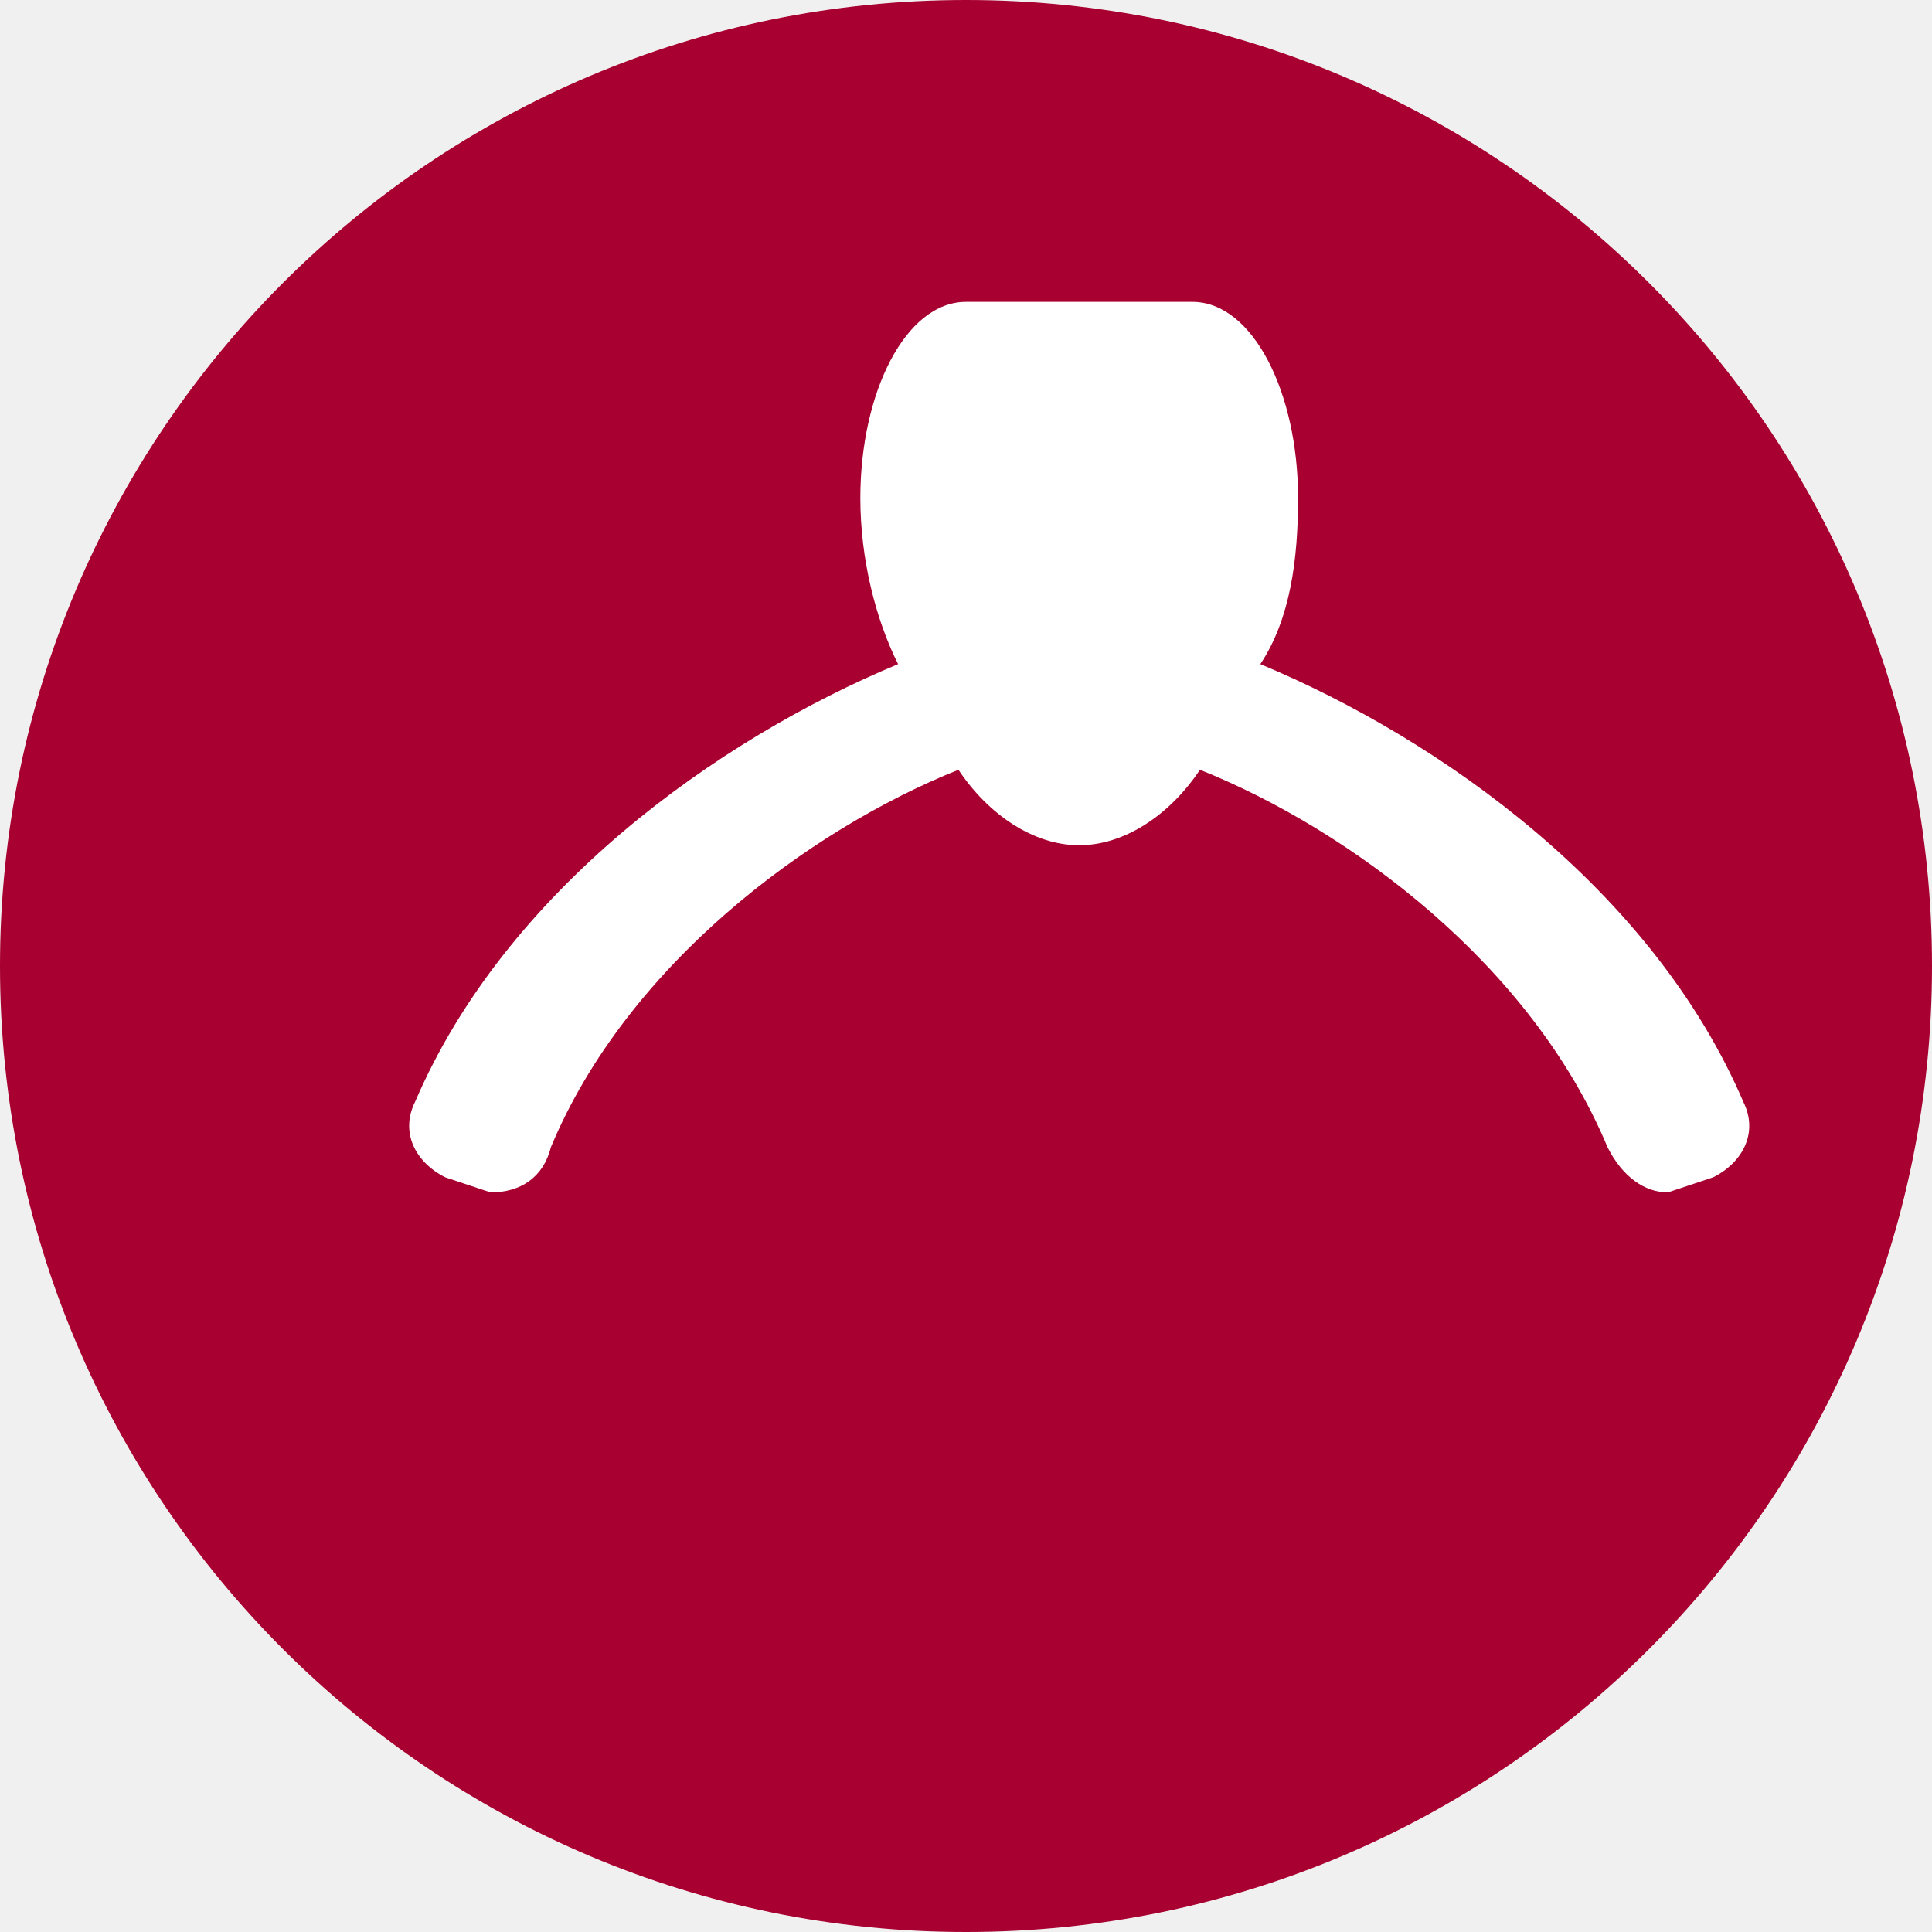
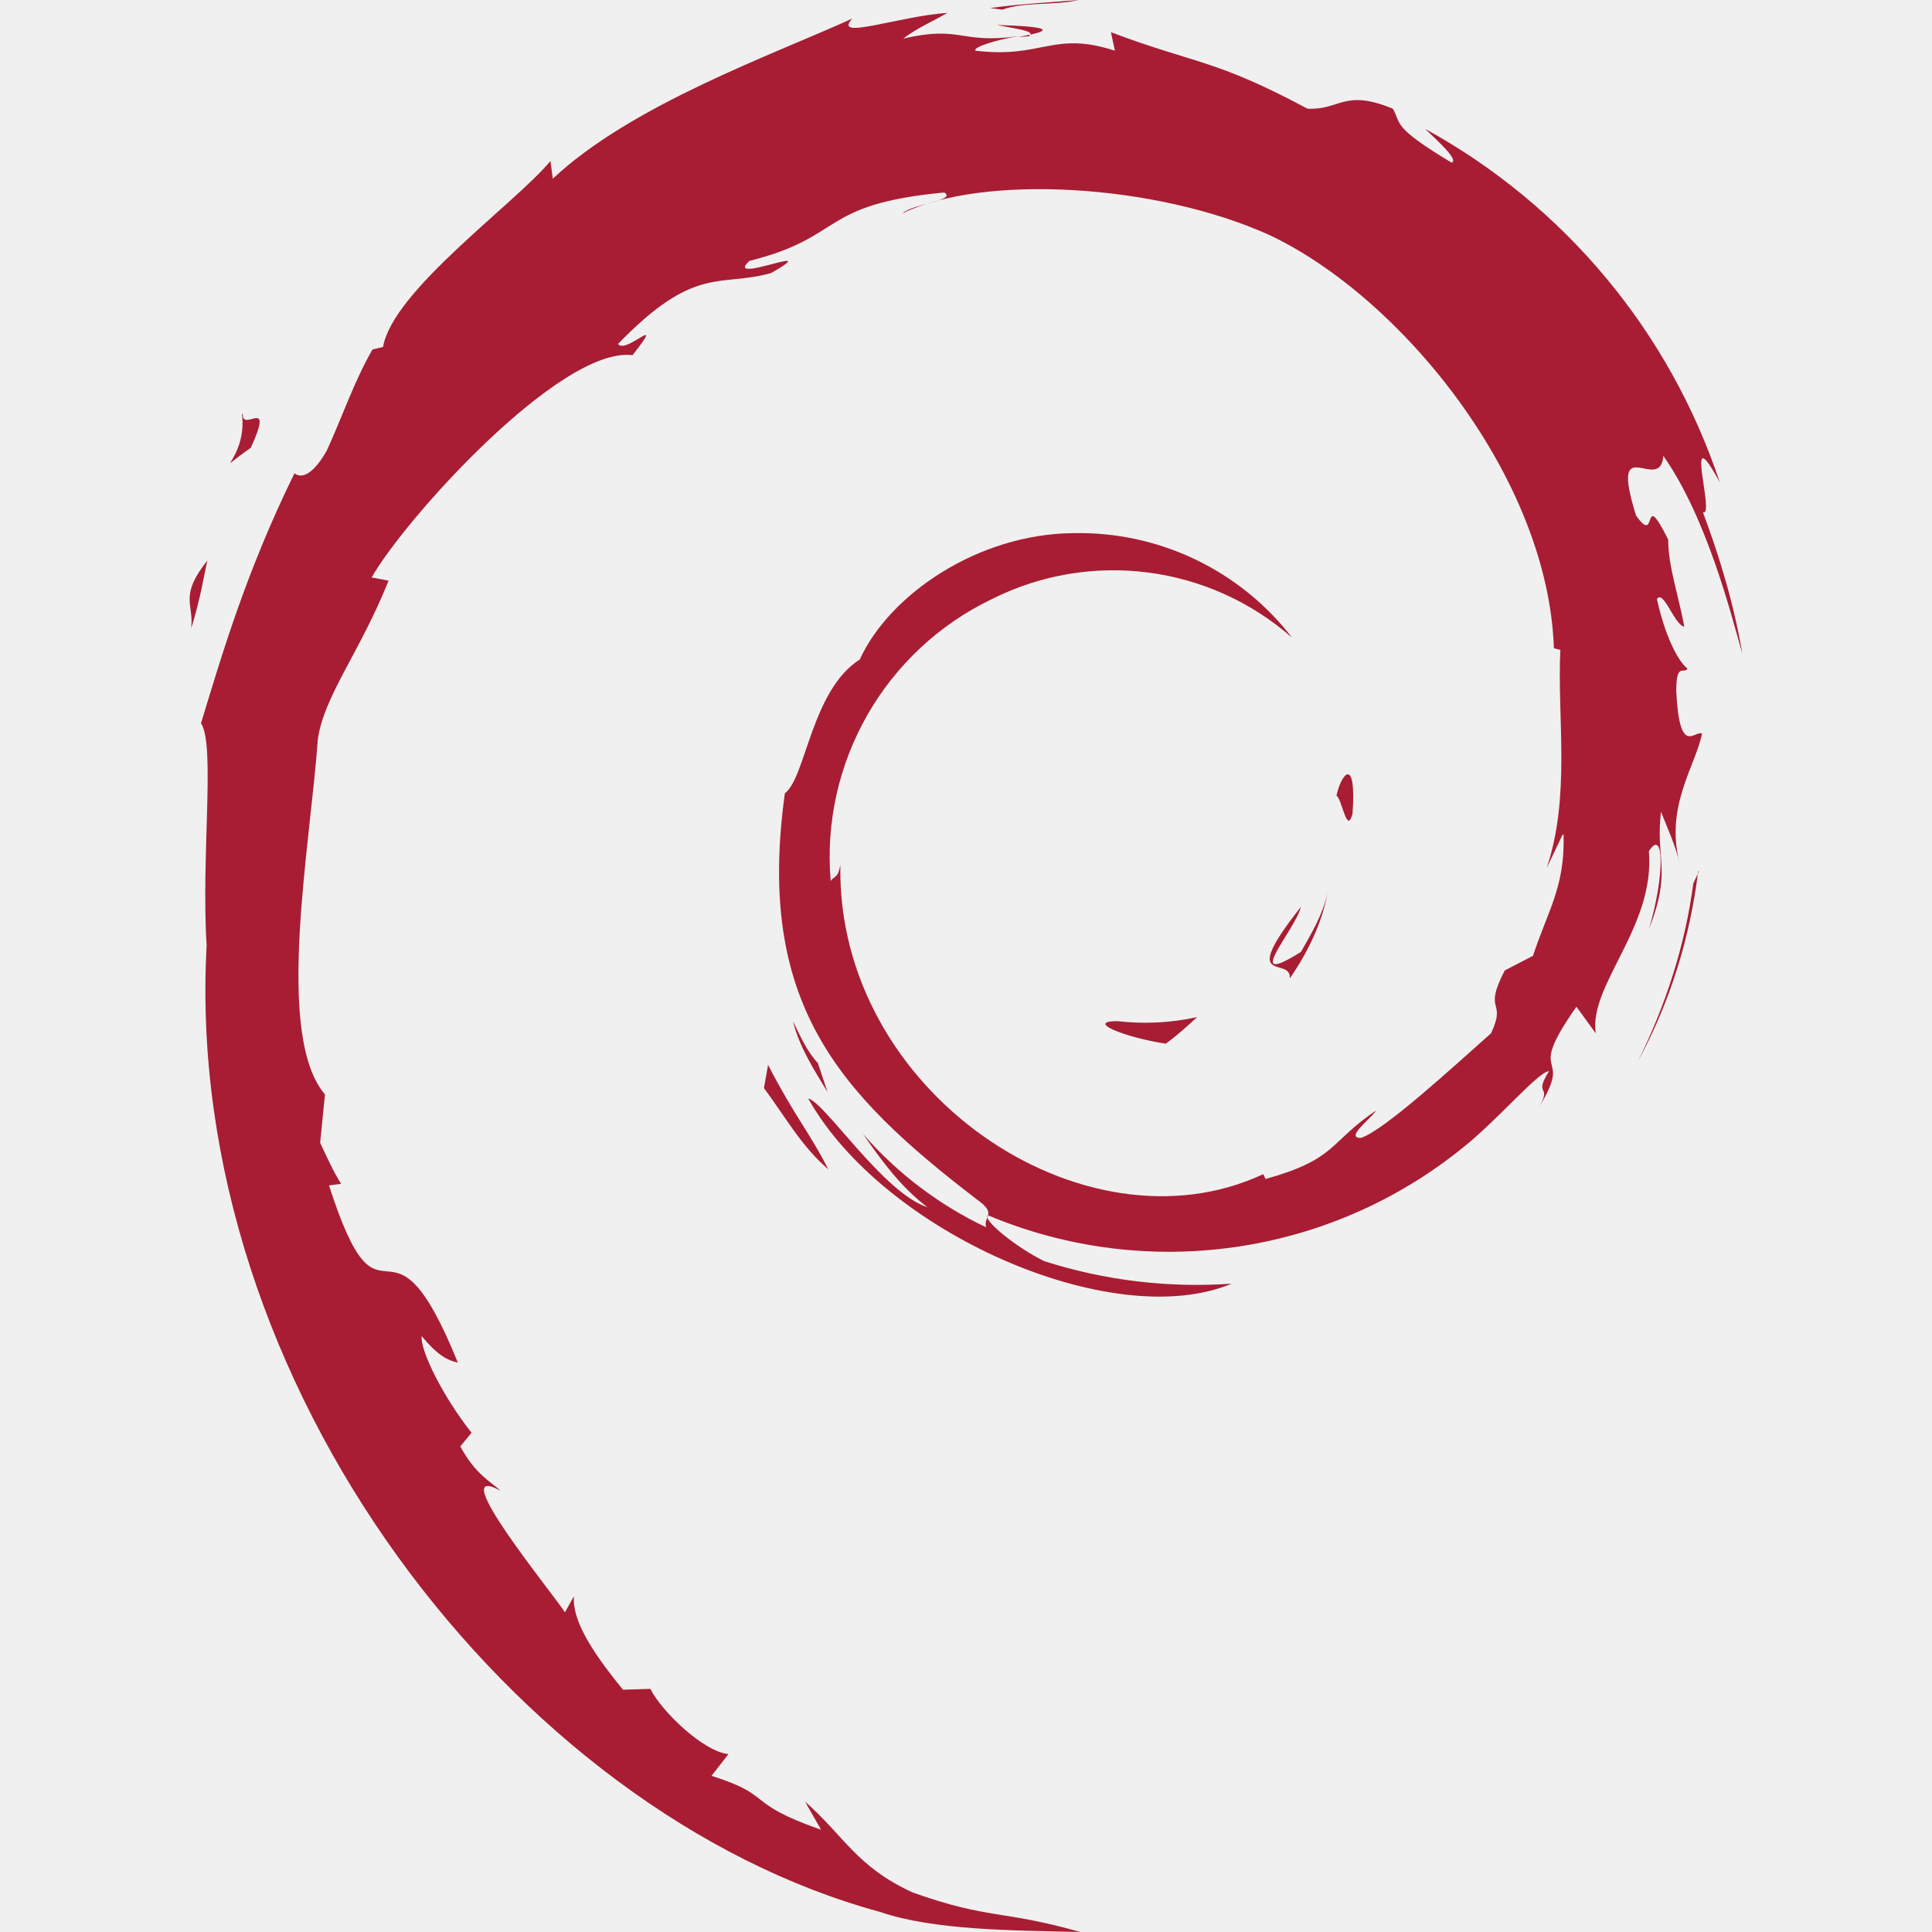
- <svg xmlns="http://www.w3.org/2000/svg" viewBox="0 0 256 256">
-   <circle cx="128" cy="128" r="128" fill="#A80030" />
-   <path d="M128 40c-8 0-14 12-14 26 0 8 2 16 5 22-24 10-52 30-64 58-2 4 0 8 4 10l6 2c4 0 7-2 8-6 10-24 34-42 54-50 4 6 10 10 16 10s12-4 16-10c20 8 44 26 54 50 2 4 5 6 8 6l6-2c4-2 6-6 4-10-12-28-40-48-64-58 4-6 5-14 5-22 0-14-6-26-14-26h-30z" fill="#fff" />
+ <svg xmlns="http://www.w3.org/2000/svg" fill="#A81D33" role="img" viewBox="0 0 24 24">
+   <path d="M13.88 12.685c-.4 0 .08.2.601.28.14-.1.27-.22.39-.33a3.001 3.001 0 01-.99.05m2.14-.53c.23-.33.4-.69.47-1.06-.06.27-.2.5-.33.73-.75.47-.07-.27 0-.56-.8 1.01-.11.6-.14.89m.781-2.05c.05-.721-.14-.501-.2-.221.07.04.13.5.2.22M12.38.31c.2.04.45.07.42.12.23-.05.28-.1-.43-.12m.43.12l-.15.03.14-.01V.43m6.633 9.944c.02.64-.2.95-.38 1.5l-.35.181c-.28.54.03.35-.17.78-.44.39-1.34 1.22-1.62 1.301-.201 0 .14-.25.19-.34-.591.4-.481.6-1.371.85l-.03-.06c-2.221 1.04-5.303-1.02-5.253-3.842-.03.17-.07.13-.12.2a3.551 3.552 0 012.001-3.501 3.361 3.362 0 013.732.48 3.341 3.342 0 00-2.721-1.3c-1.18.01-2.281.76-2.651 1.57-.6.38-.67 1.47-.93 1.661-.361 2.601.66 3.722 2.38 5.042.27.19.08.21.12.35a4.702 4.702 0 01-1.53-1.16c.23.33.47.66.8.91-.55-.18-1.27-1.3-1.48-1.35.93 1.66 3.78 2.921 5.261 2.3a6.203 6.203 0 01-2.33-.28c-.33-.16-.77-.51-.7-.57a5.802 5.803 0 005.902-.84c.44-.35.93-.94 1.07-.95-.2.32.04.16-.12.44.44-.72-.2-.3.46-1.24l.24.33c-.09-.6.74-1.321.66-2.262.19-.3.2.3 0 .97.29-.74.08-.85.15-1.46.08.2.18.42.23.63-.18-.7.2-1.2.28-1.6-.09-.05-.28.3-.32-.53 0-.37.1-.2.14-.28-.08-.05-.26-.32-.38-.861.08-.13.22.33.34.34-.08-.42-.2-.75-.2-1.08-.34-.68-.12.1-.4-.3-.34-1.091.3-.25.34-.74.54.77.84 1.96.981 2.46-.1-.6-.28-1.2-.49-1.76.16.07-.26-1.241.21-.37A7.823 7.824 0 0017.702 1.6c.18.17.42.39.33.42-.75-.45-.62-.48-.73-.67-.61-.25-.65.02-1.06 0C15.082.73 14.862.8 13.8.4l.05.23c-.77-.25-.9.1-1.73 0-.05-.04.27-.14.53-.18-.741.1-.701-.14-1.431.03.17-.13.36-.21.55-.32-.6.04-1.44.35-1.18.07C9.6.68 7.847 1.3 6.867 2.22L6.838 2c-.45.54-1.96 1.611-2.08 2.311l-.131.03c-.23.4-.38.85-.57 1.261-.3.52-.45.2-.4.28-.6 1.22-.9 2.251-1.16 3.102.18.27 0 1.65.07 2.76-.3 5.463 3.84 10.776 8.363 12.006.67.23 1.65.23 2.49.25-.99-.28-1.12-.15-2.08-.49-.7-.32-.85-.7-1.34-1.13l.2.35c-.971-.34-.57-.42-1.361-.67l.21-.27c-.31-.03-.83-.53-.97-.81l-.34.01c-.41-.501-.63-.871-.61-1.161l-.111.2c-.13-.21-1.52-1.901-.8-1.511-.13-.12-.31-.2-.5-.55l.14-.17c-.35-.44-.64-1.02-.62-1.2.2.24.32.3.45.33-.88-2.172-.93-.12-1.601-2.202l.15-.02c-.1-.16-.18-.34-.26-.51l.06-.6c-.63-.74-.18-3.102-.09-4.402.07-.54.53-1.1.88-1.981l-.21-.04c.4-.71 2.341-2.872 3.241-2.761.43-.55-.09 0-.18-.14.96-.991 1.26-.7 1.901-.88.7-.401-.6.16-.27-.151 1.2-.3.85-.7 2.421-.85.16.1-.39.14-.52.26 1-.49 3.151-.37 4.562.27 1.63.77 3.461 3.011 3.531 5.132l.08.02c-.04.85.13 1.821-.17 2.711l.2-.42M9.54 13.236l-.05.28c.26.35.47.73.8 1.01-.24-.47-.42-.66-.75-1.3m.62-.02c-.14-.15-.22-.34-.31-.52.08.32.26.6.43.88l-.12-.36m10.945-2.382l-.07.15c-.1.76-.34 1.511-.69 2.212.4-.73.65-1.541.75-2.362M12.45.12c.27-.1.66-.05.95-.12-.37.03-.74.05-1.1.1l.15.02M3.006 5.142c.07.57-.43.8.11.42.3-.66-.11-.18-.1-.42m-.64 2.661c.12-.39.15-.62.2-.84-.35.44-.17.53-.2.83" />
</svg>
